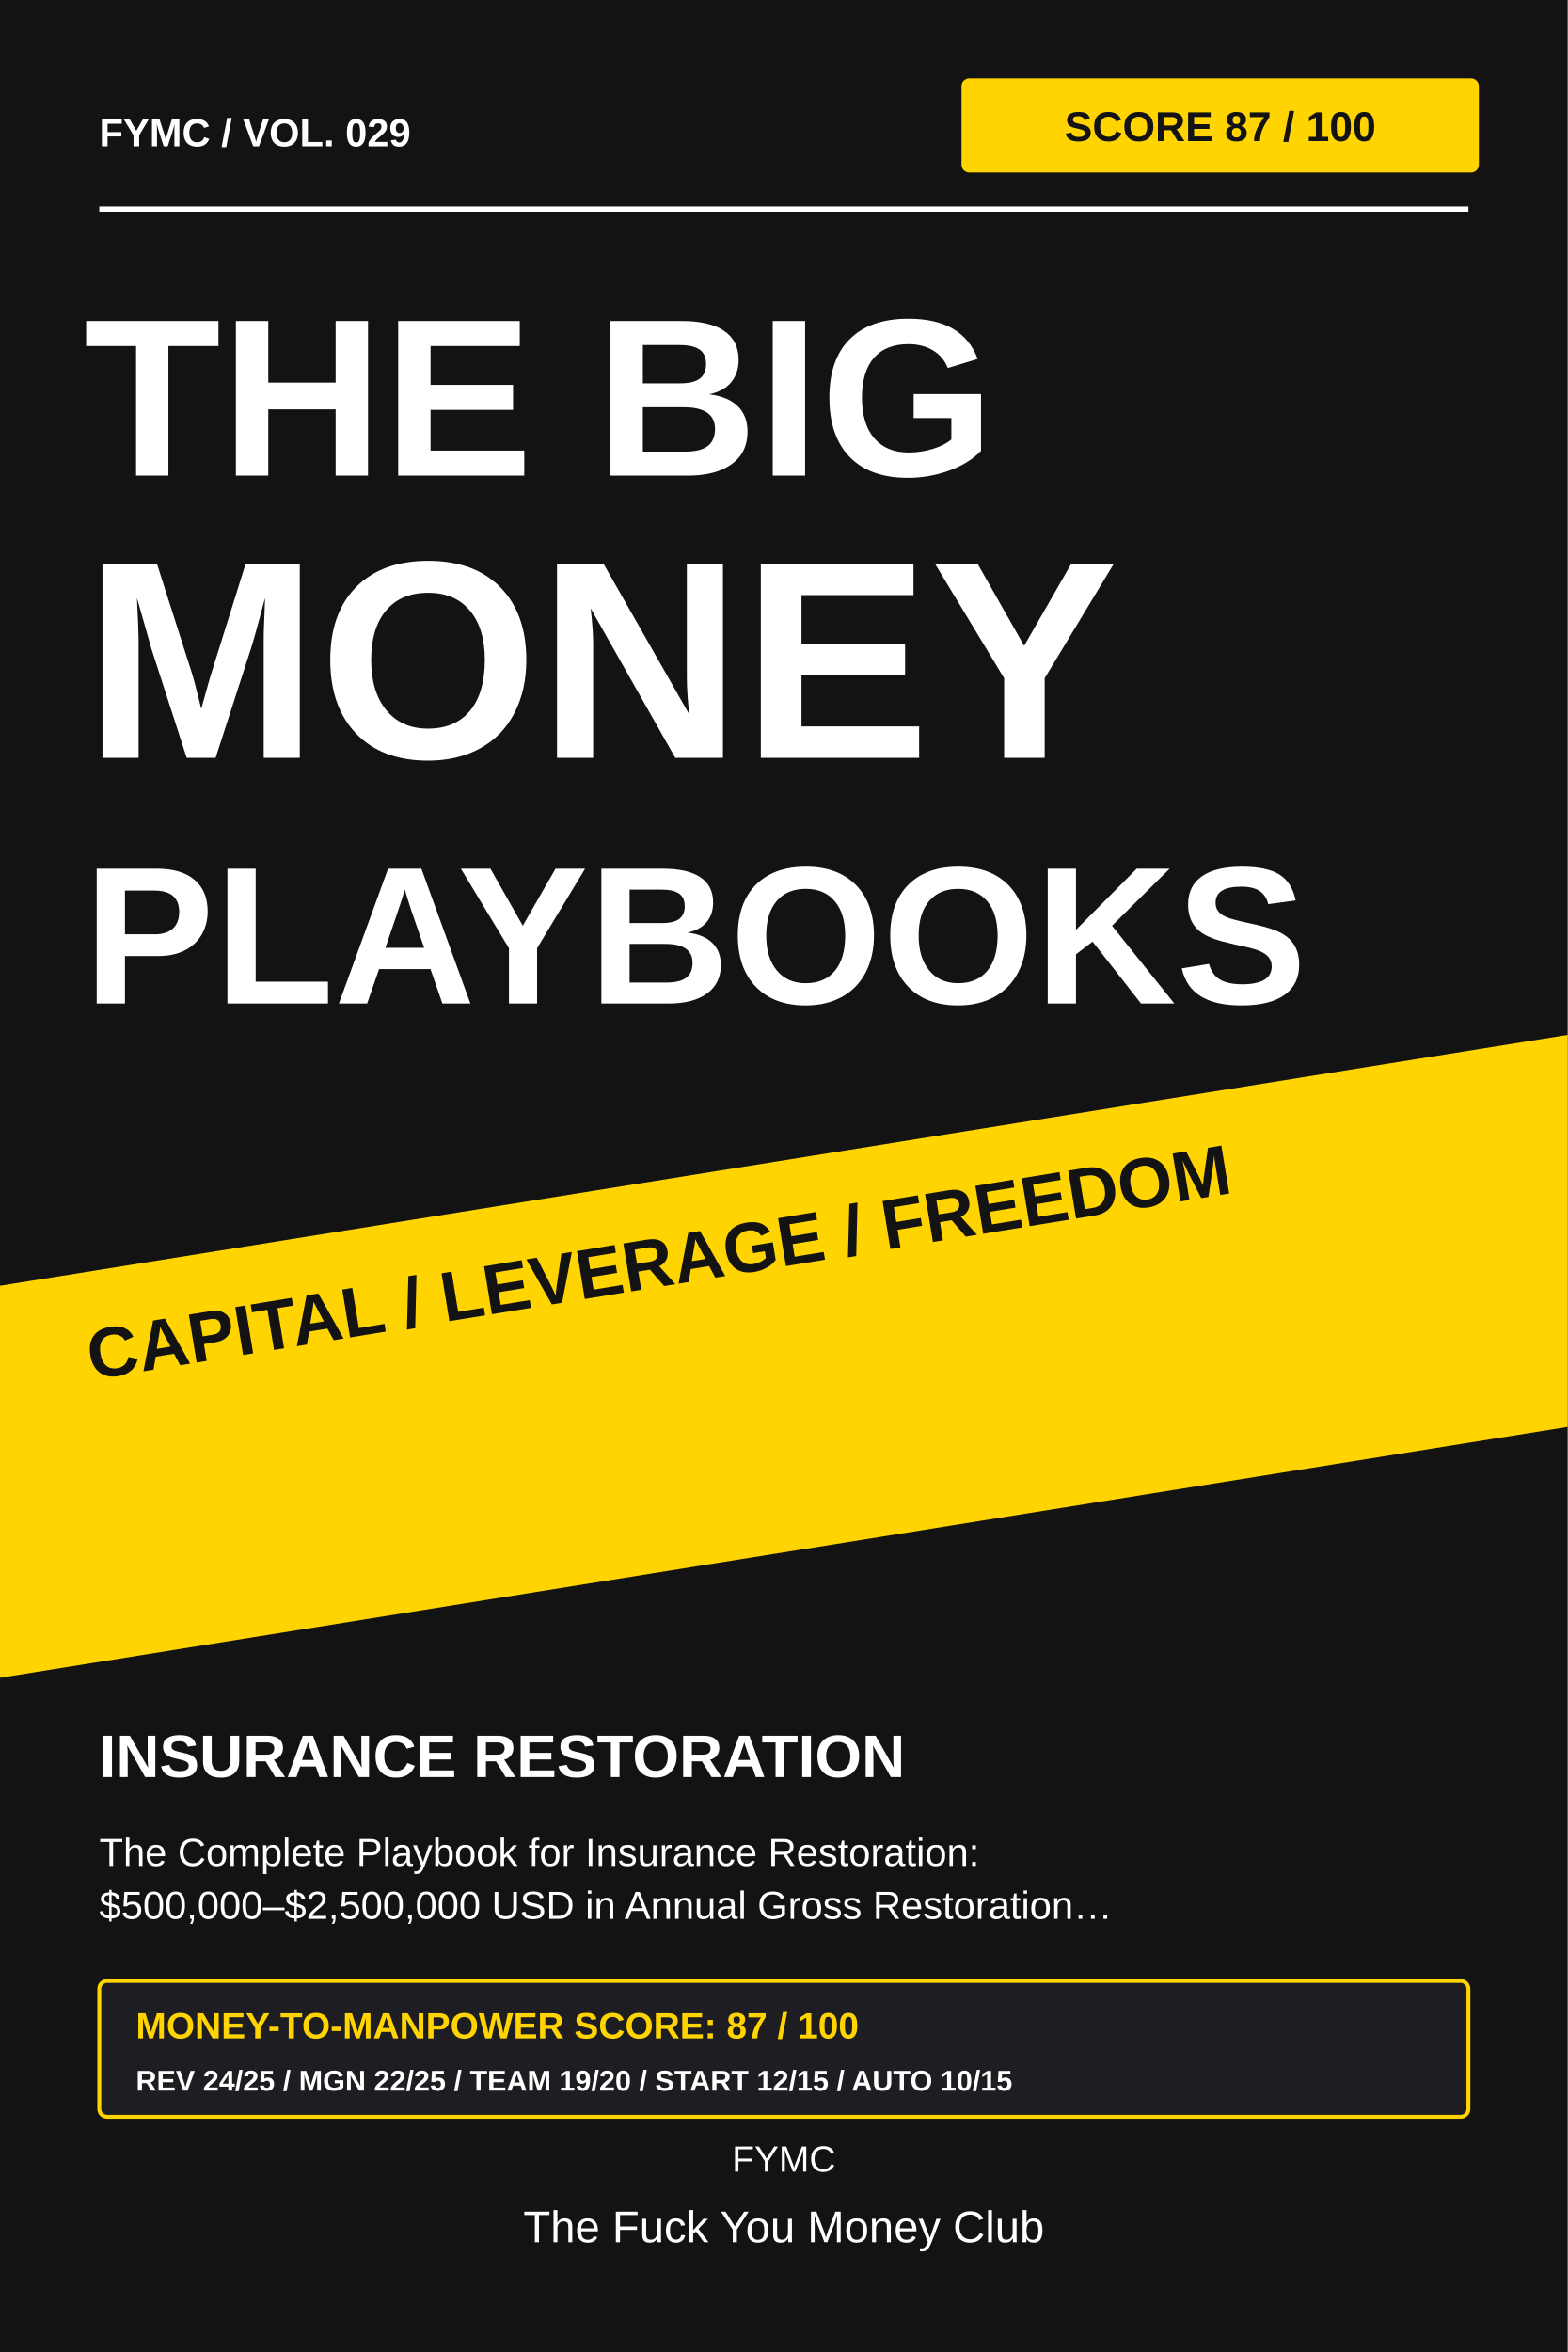
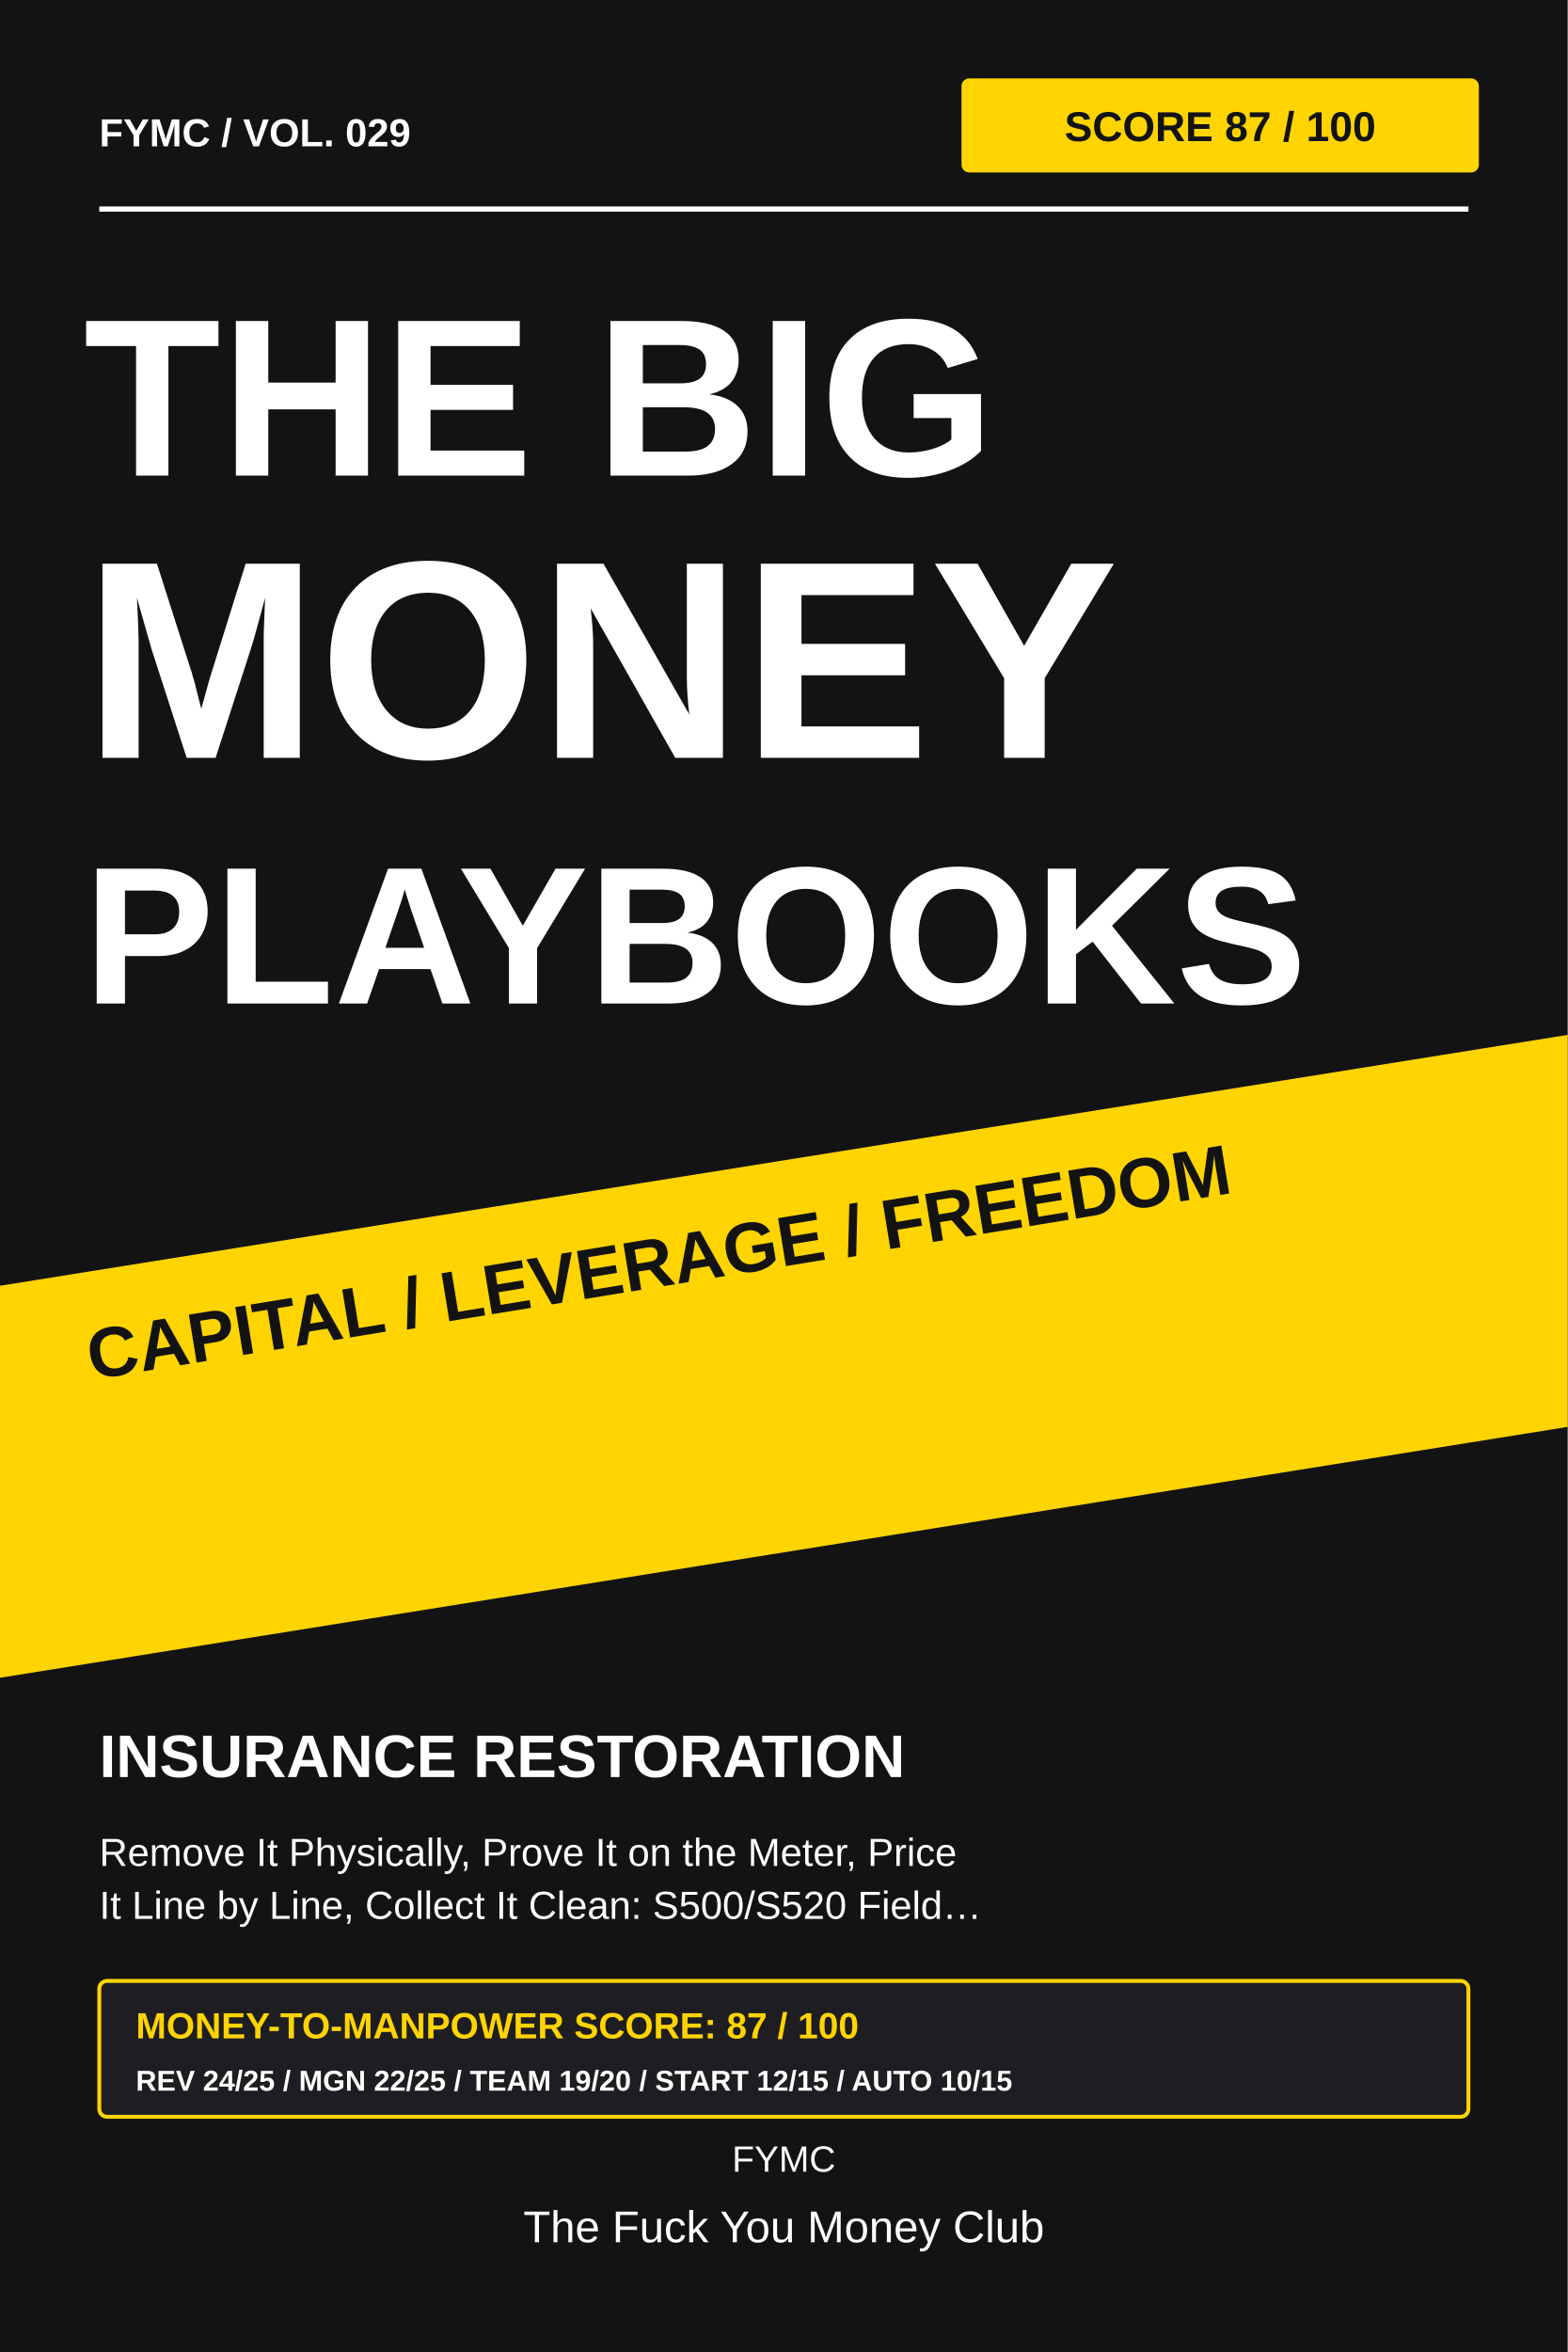
<svg xmlns="http://www.w3.org/2000/svg" width="600" height="900" viewBox="0 0 600 900" role="img" aria-labelledby="art-title art-desc">
  <defs>
    <linearGradient id="stage" x2="0.25" y2="1">
      <stop stop-color="#F5F2EC" />
      <stop offset="1" stop-color="#CEC8BC" />
    </linearGradient>
    <linearGradient id="pages" x2="1" y2="0">
      <stop stop-color="#AAA69C" />
      <stop offset="0.22" stop-color="#FFFDF5" />
      <stop offset="0.8" stop-color="#E4DFD3" />
      <stop offset="1" stop-color="#BAB4A6" />
    </linearGradient>
    <linearGradient id="foil" x2="1" y2="0.3">
      <stop stop-color="#FFFFFF" stop-opacity="0.18" />
      <stop offset="0.3" stop-color="#FFFFFF" stop-opacity="0" />
      <stop offset="1" stop-color="#000000" stop-opacity="0.2" />
    </linearGradient>
    <linearGradient id="metal" x2="1" y2="1">
      <stop stop-color="#797D80" />
      <stop offset="0.35" stop-color="#272A2D" />
      <stop offset="0.72" stop-color="#090B0C" />
      <stop offset="1" stop-color="#63676A" />
    </linearGradient>
    <linearGradient id="glass" x2="1" y2="1">
      <stop stop-color="#FFFFFF" stop-opacity="0.14" />
      <stop offset="0.48" stop-color="#FFFFFF" stop-opacity="0" />
    </linearGradient>
    <filter id="shadow" x="-50%" y="-100%" width="200%" height="300%">
      <feGaussianBlur stdDeviation="15" />
    </filter>
  </defs>
  <rect x="0" y="0" width="600" height="900" rx="0" fill="#131313" stroke="none" stroke-width="1" />
  <text x="38" y="56" fill="#FFFFFF" font-family="Arial, Helvetica, sans-serif" font-size="15" font-weight="700" text-anchor="start">FYMC / VOL. 029</text>
  <rect x="368" y="30" width="198" height="36" rx="3" fill="#FFD400" stroke="none" stroke-width="1" />
  <text x="467" y="54" fill="#131313" font-family="Arial, Helvetica, sans-serif" font-size="16" font-weight="900" text-anchor="middle">SCORE 87 / 100</text>
  <path d="M38 80 H562" fill="none" stroke="#FFFFFF" stroke-width="2" />
  <text x="32" y="182" fill="#FFFFFF" font-family="Arial, Helvetica, sans-serif" font-size="86" font-weight="900" text-anchor="start">THE BIG</text>
  <text x="32" y="290" fill="#FFFFFF" font-family="Arial, Helvetica, sans-serif" font-size="108" font-weight="900" text-anchor="start">MONEY</text>
  <text x="32" y="384" fill="#FFFFFF" font-family="Arial, Helvetica, sans-serif" font-size="75" font-weight="900" text-anchor="start">PLAYBOOKS</text>
  <path d="M0 492 L600 396 L600 546 L0 642 Z" fill="#FFD400" stroke="none" stroke-width="1" />
  <g transform="rotate(-9.3 35 528)">
    <text x="35" y="528" fill="#131313" font-family="Arial, Helvetica, sans-serif" font-size="27" font-weight="900" text-anchor="start">CAPITAL / LEVERAGE / FREEDOM</text>
  </g>
  <text x="38" y="680" fill="#FFFFFF" font-family="Arial, Helvetica, sans-serif" font-size="23" font-weight="700" text-anchor="start">INSURANCE RESTORATION</text>
-   <text x="38" y="714.0" fill="#FFFFFF" font-family="Arial, Helvetica, sans-serif" font-size="15" font-weight="400" text-anchor="start">The Complete Playbook for Insurance Restoration:</text>
-   <text x="38" y="734.25" fill="#FFFFFF" font-family="Arial, Helvetica, sans-serif" font-size="15" font-weight="400" text-anchor="start">$500,000–$2,500,000 USD in Annual Gross Restoration…</text>
+   <text x="38" y="714.0" fill="#FFFFFF" font-family="Arial, Helvetica, sans-serif" font-size="15" font-weight="400" text-anchor="start">Remove It Physically, Prove It on the Meter, Price</text>
+   <text x="38" y="734.25" fill="#FFFFFF" font-family="Arial, Helvetica, sans-serif" font-size="15" font-weight="400" text-anchor="start">It Line by Line, Collect It Clean: S500/S520 Field…</text>
  <rect x="38" y="758" width="524" height="52" rx="3" fill="#1E1E22" stroke="#FFD400" stroke-width="1.5" />
  <text x="52" y="780" fill="#FFD400" font-family="Arial, Helvetica, sans-serif" font-size="14" font-weight="800" text-anchor="start">MONEY-TO-MANPOWER SCORE: 87 / 100</text>
  <text x="52" y="800" fill="#FFFFFF" font-family="Arial, Helvetica, sans-serif" font-size="11" font-weight="700" text-anchor="start">REV 24/25 / MGN 22/25 / TEAM 19/20 / START 12/15 / AUTO 10/15</text>
  <text x="300" y="831" fill="#FFFFFF" font-family="Arial, Helvetica, sans-serif" font-size="14" font-weight="400" text-anchor="middle">FYMC</text>
  <text x="300" y="858" fill="#FFFFFF" font-family="Arial, Helvetica, sans-serif" font-size="17" font-weight="400" text-anchor="middle">The Fuck You Money Club</text>
</svg>
